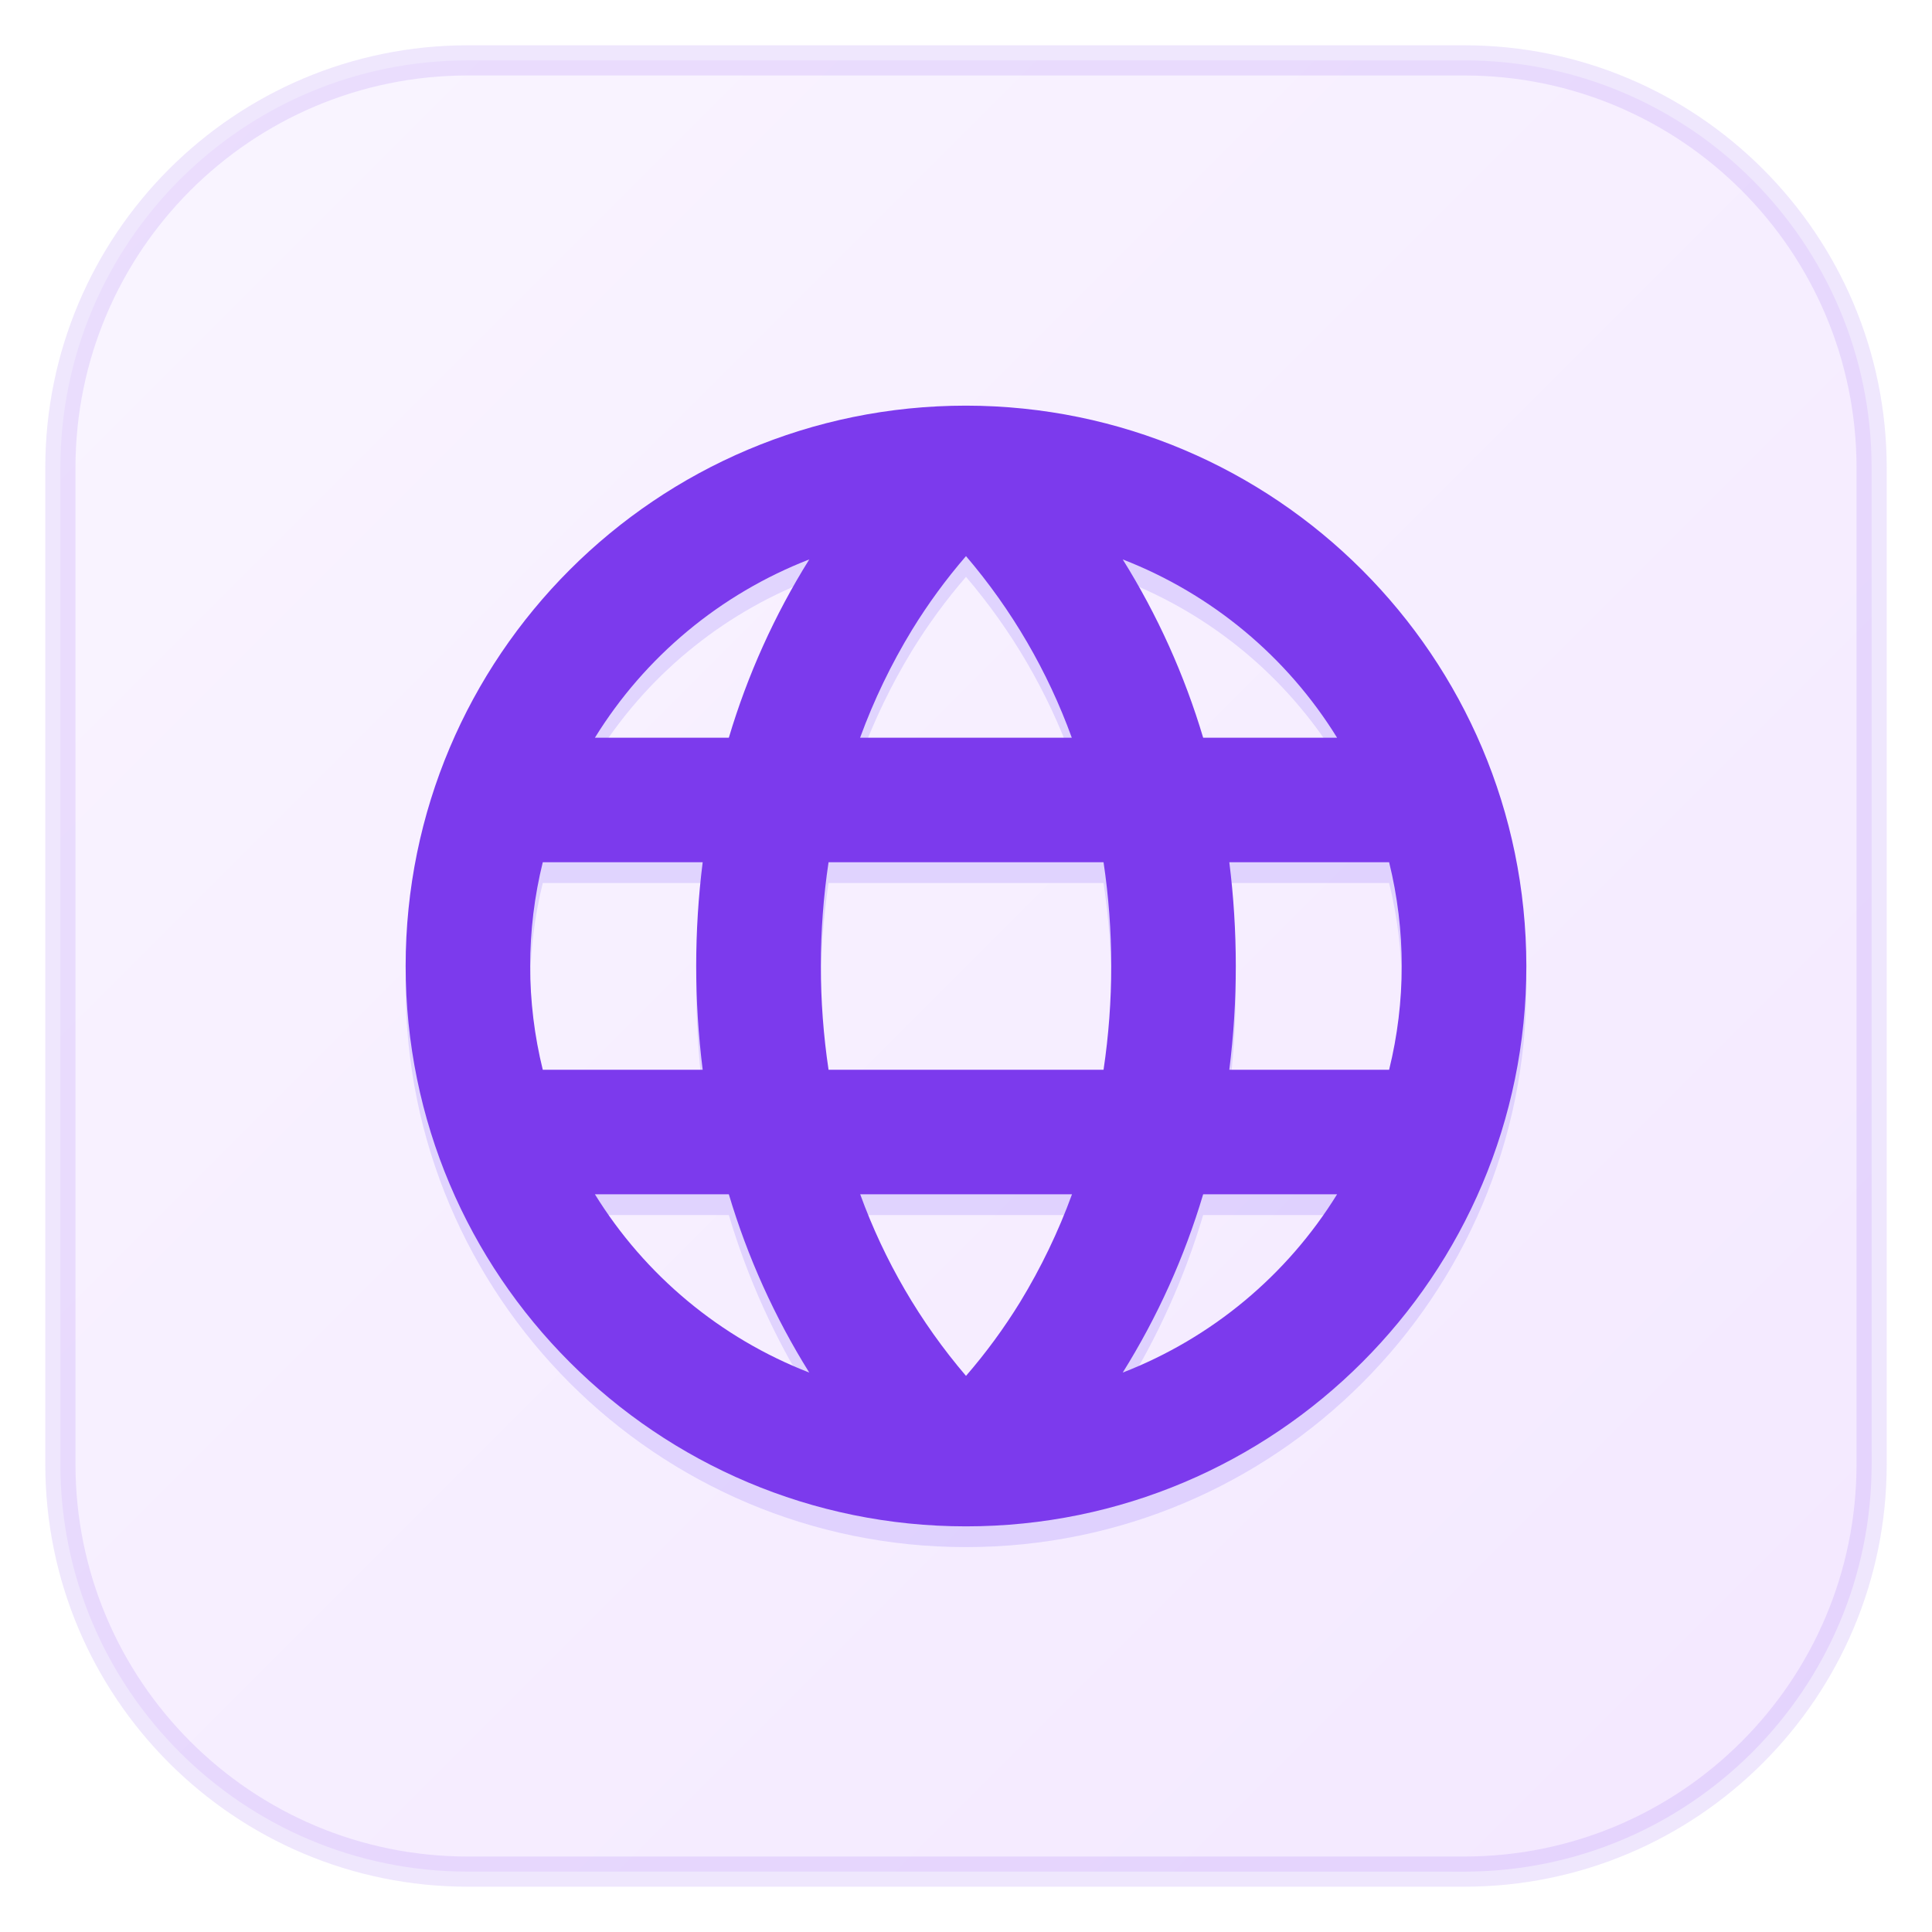
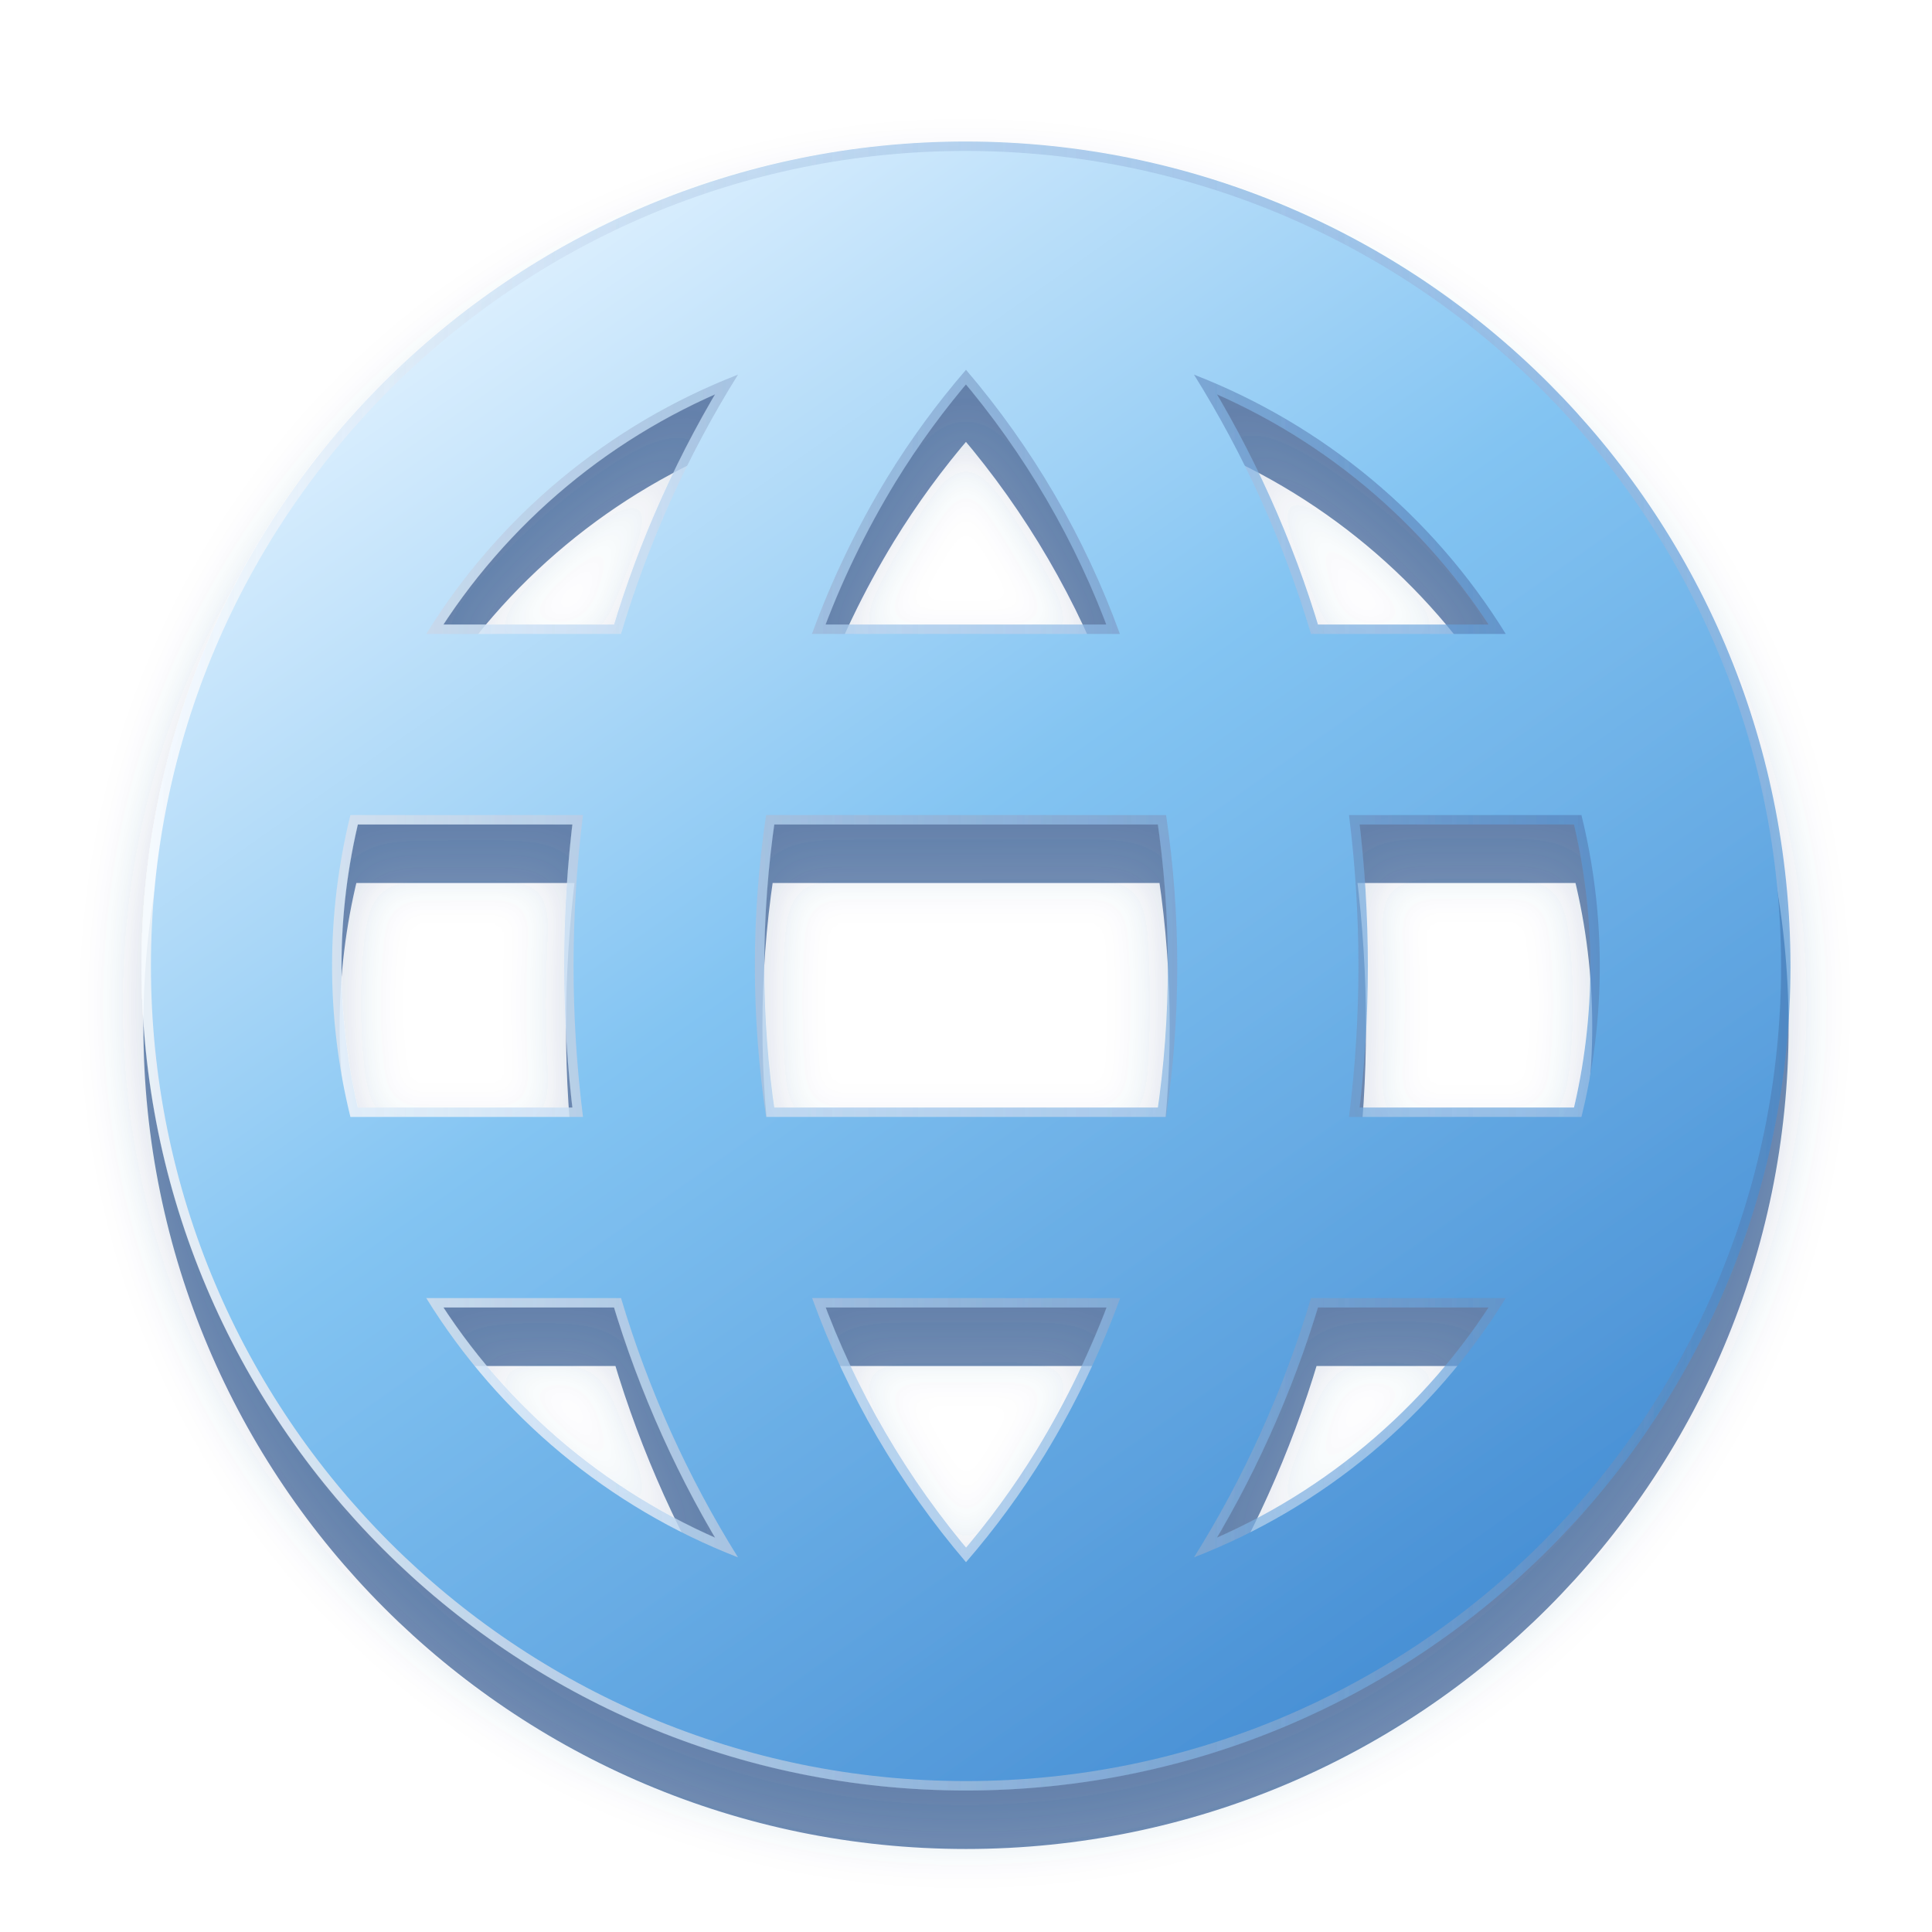
- <svg xmlns="http://www.w3.org/2000/svg" viewBox="0 0 256 256" width="256" height="256">
+ <svg xmlns="http://www.w3.org/2000/svg" width="256" height="256" viewBox="0 0 256 256">
  <defs>
-     <linearGradient id="bg-globe" x1="0%" y1="0%" x2="100%" y2="100%">
-       <stop offset="0%" stop-color="#faf5ff" />
-       <stop offset="100%" stop-color="#f3e8ff" />
+     <linearGradient id="body" x1="18%" y1="5%" x2="82%" y2="96%">
+       <stop offset="0" stop-color="#E4F3FF" />
+       <stop offset=".43" stop-color="#83C4F2" />
+       <stop offset="1" stop-color="#438BD2" />
    </linearGradient>
+     <linearGradient id="rim">
+       <stop stop-color="#F4FAFF" stop-opacity=".9" />
+       <stop offset="1" stop-color="#438BD2" stop-opacity=".6" />
+     </linearGradient>
+     <filter id="lift" x="-30%" y="-30%" width="170%" height="180%">
+       <feDropShadow dx="0" dy="5" stdDeviation="4" flood-color="#31588F" flood-opacity=".24" />
+     </filter>
  </defs>
-   <rect x="8" y="8" width="240" height="240" rx="54" fill="url(#bg-globe)" stroke="#7c3aed" stroke-width="4" stroke-opacity="0.12" />
-   <g transform="translate(40, 40) scale(0.6875)">
-     <path d="M128,20A108,108,0,1,0,236,128,108.12,108.12,0,0,0,128,20Zm0,187a113.4,113.4,0,0,1-20.39-35h40.82a116.94,116.94,0,0,1-10,20.77A108.61,108.61,0,0,1,128,207Zm-26.49-59a135.42,135.42,0,0,1,0-40h53a135.42,135.42,0,0,1,0,40ZM44,128a83.49,83.49,0,0,1,2.43-20H77.25a160.63,160.63,0,0,0,0,40H46.43A83.49,83.49,0,0,1,44,128Zm84-79a113.4,113.4,0,0,1,20.39,35H107.59a116.94,116.94,0,0,1,10-20.77A108.61,108.61,0,0,1,128,49Zm50.73,59h30.82a83.52,83.52,0,0,1,0,40H178.75a160.63,160.63,0,0,0,0-40Zm20.77-24H173.71a140.82,140.82,0,0,0-15.5-34.36A84.51,84.51,0,0,1,199.52,84ZM97.79,49.64A140.82,140.82,0,0,0,82.29,84H56.48A84.51,84.51,0,0,1,97.79,49.64ZM56.48,172H82.29a140.82,140.82,0,0,0,15.5,34.36A84.51,84.51,0,0,1,56.48,172Zm101.73,34.36A140.82,140.82,0,0,0,173.71,172h25.81A84.51,84.51,0,0,1,158.21,206.36Z" fill="#a78bfa" fill-opacity="0.28" transform="translate(0, 4)" />
-     <path data-icon-shape="true" d="M128,20A108,108,0,1,0,236,128,108.12,108.12,0,0,0,128,20Zm0,187a113.4,113.4,0,0,1-20.39-35h40.82a116.94,116.94,0,0,1-10,20.77A108.61,108.61,0,0,1,128,207Zm-26.49-59a135.42,135.42,0,0,1,0-40h53a135.42,135.42,0,0,1,0,40ZM44,128a83.49,83.49,0,0,1,2.43-20H77.25a160.63,160.63,0,0,0,0,40H46.43A83.49,83.49,0,0,1,44,128Zm84-79a113.4,113.4,0,0,1,20.39,35H107.59a116.94,116.94,0,0,1,10-20.77A108.61,108.61,0,0,1,128,49Zm50.73,59h30.82a83.52,83.52,0,0,1,0,40H178.75a160.63,160.63,0,0,0,0-40Zm20.77-24H173.71a140.82,140.82,0,0,0-15.5-34.36A84.51,84.51,0,0,1,199.52,84ZM97.79,49.64A140.82,140.82,0,0,0,82.29,84H56.48A84.51,84.51,0,0,1,97.79,49.64ZM56.48,172H82.29a140.82,140.82,0,0,0,15.5,34.36A84.51,84.51,0,0,1,56.48,172Zm101.73,34.36A140.82,140.82,0,0,0,173.71,172h25.81A84.51,84.51,0,0,1,158.21,206.36Z" fill="#7c3aed" />
+   <g transform="translate(0 8)" fill="#31588F" stroke="#31588F" stroke-width="2" stroke-linejoin="round" stroke-linecap="round" opacity=".68">
+     <path data-icon-shape="true" d="M128,20A108,108,0,1,0,236,128,108.12,108.12,0,0,0,128,20Zm0,187a113.4,113.4,0,0,1-20.39-35h40.82a116.94,116.94,0,0,1-10,20.77A108.61,108.61,0,0,1,128,207Zm-26.49-59a135.42,135.42,0,0,1,0-40h53a135.42,135.42,0,0,1,0,40ZM44,128a83.49,83.49,0,0,1,2.43-20H77.25a160.63,160.63,0,0,0,0,40H46.43A83.49,83.49,0,0,1,44,128Zm84-79a113.4,113.4,0,0,1,20.39,35H107.59a116.94,116.94,0,0,1,10-20.77A108.61,108.61,0,0,1,128,49Zm50.73,59h30.82a83.52,83.52,0,0,1,0,40H178.75a160.63,160.63,0,0,0,0-40Zm20.77-24H173.71a140.82,140.82,0,0,0-15.5-34.36A84.51,84.51,0,0,1,199.52,84ZM97.79,49.64A140.82,140.82,0,0,0,82.29,84H56.48A84.51,84.51,0,0,1,97.79,49.64ZM56.48,172H82.29a140.82,140.82,0,0,0,15.5,34.36A84.51,84.51,0,0,1,56.48,172Zm101.73,34.36A140.82,140.82,0,0,0,173.71,172h25.81A84.51,84.51,0,0,1,158.21,206.36Z" />
+   </g>
+   <g fill="url(#body)" stroke="url(#rim)" stroke-width="2.5" stroke-linejoin="round" stroke-linecap="round" paint-order="stroke fill" filter="url(#lift)">
+     <path data-icon-shape="true" d="M128,20A108,108,0,1,0,236,128,108.12,108.12,0,0,0,128,20Zm0,187a113.4,113.4,0,0,1-20.39-35h40.82a116.94,116.94,0,0,1-10,20.77A108.61,108.61,0,0,1,128,207Zm-26.49-59a135.42,135.42,0,0,1,0-40h53a135.42,135.42,0,0,1,0,40ZM44,128a83.49,83.49,0,0,1,2.43-20H77.25a160.63,160.63,0,0,0,0,40H46.43A83.49,83.49,0,0,1,44,128Zm84-79a113.4,113.4,0,0,1,20.39,35H107.59a116.94,116.94,0,0,1,10-20.77A108.61,108.61,0,0,1,128,49Zm50.73,59h30.82a83.52,83.52,0,0,1,0,40H178.75a160.63,160.63,0,0,0,0-40Zm20.77-24H173.71a140.82,140.82,0,0,0-15.5-34.36A84.51,84.51,0,0,1,199.52,84ZM97.79,49.64A140.82,140.82,0,0,0,82.29,84H56.48A84.51,84.51,0,0,1,97.79,49.64ZM56.48,172H82.29a140.82,140.82,0,0,0,15.5,34.36A84.51,84.51,0,0,1,56.48,172Zm101.73,34.36A140.82,140.82,0,0,0,173.71,172h25.81A84.51,84.51,0,0,1,158.21,206.36Z" />
  </g>
</svg>
